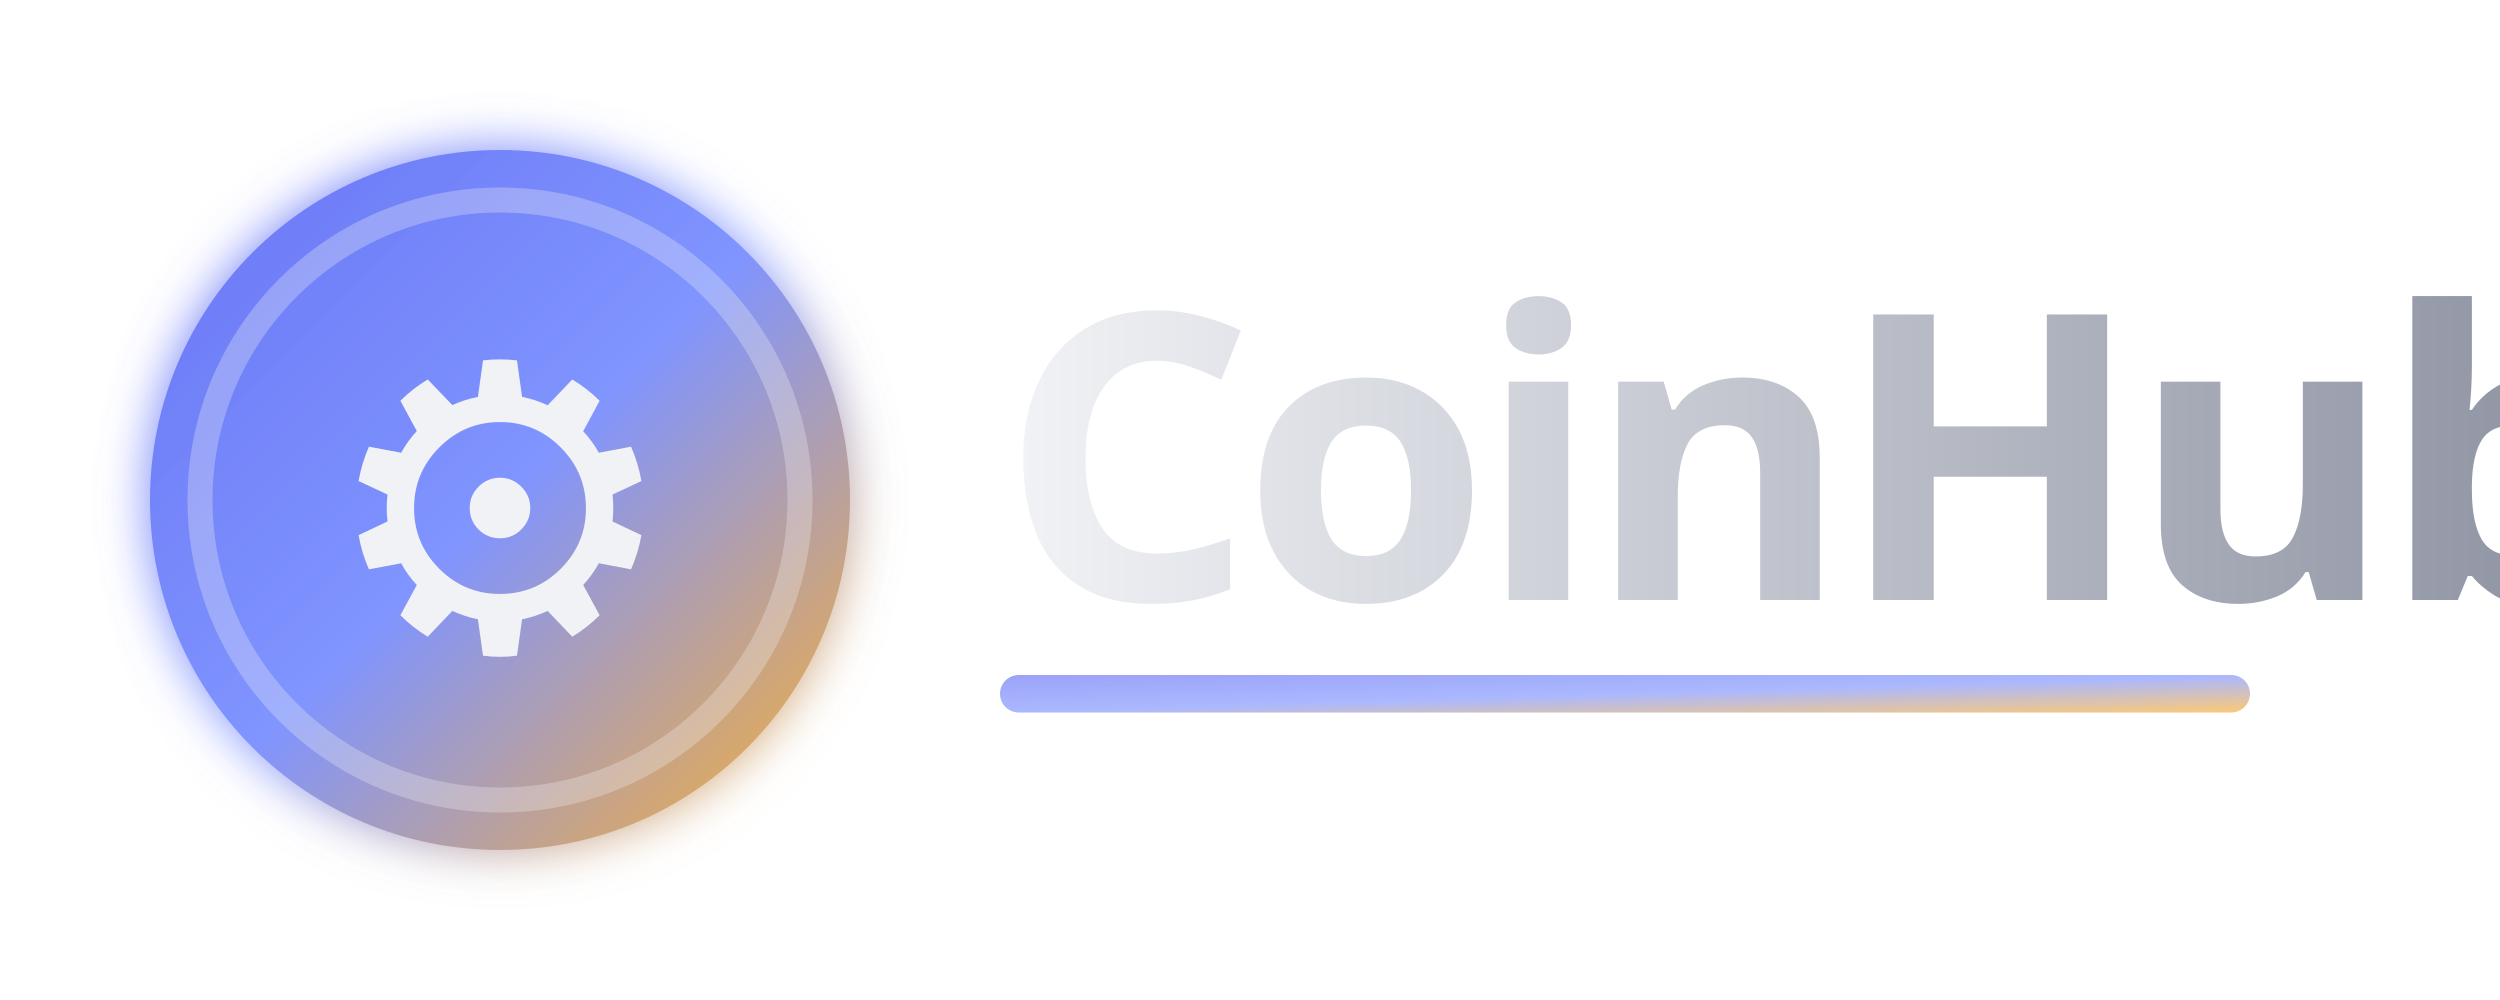
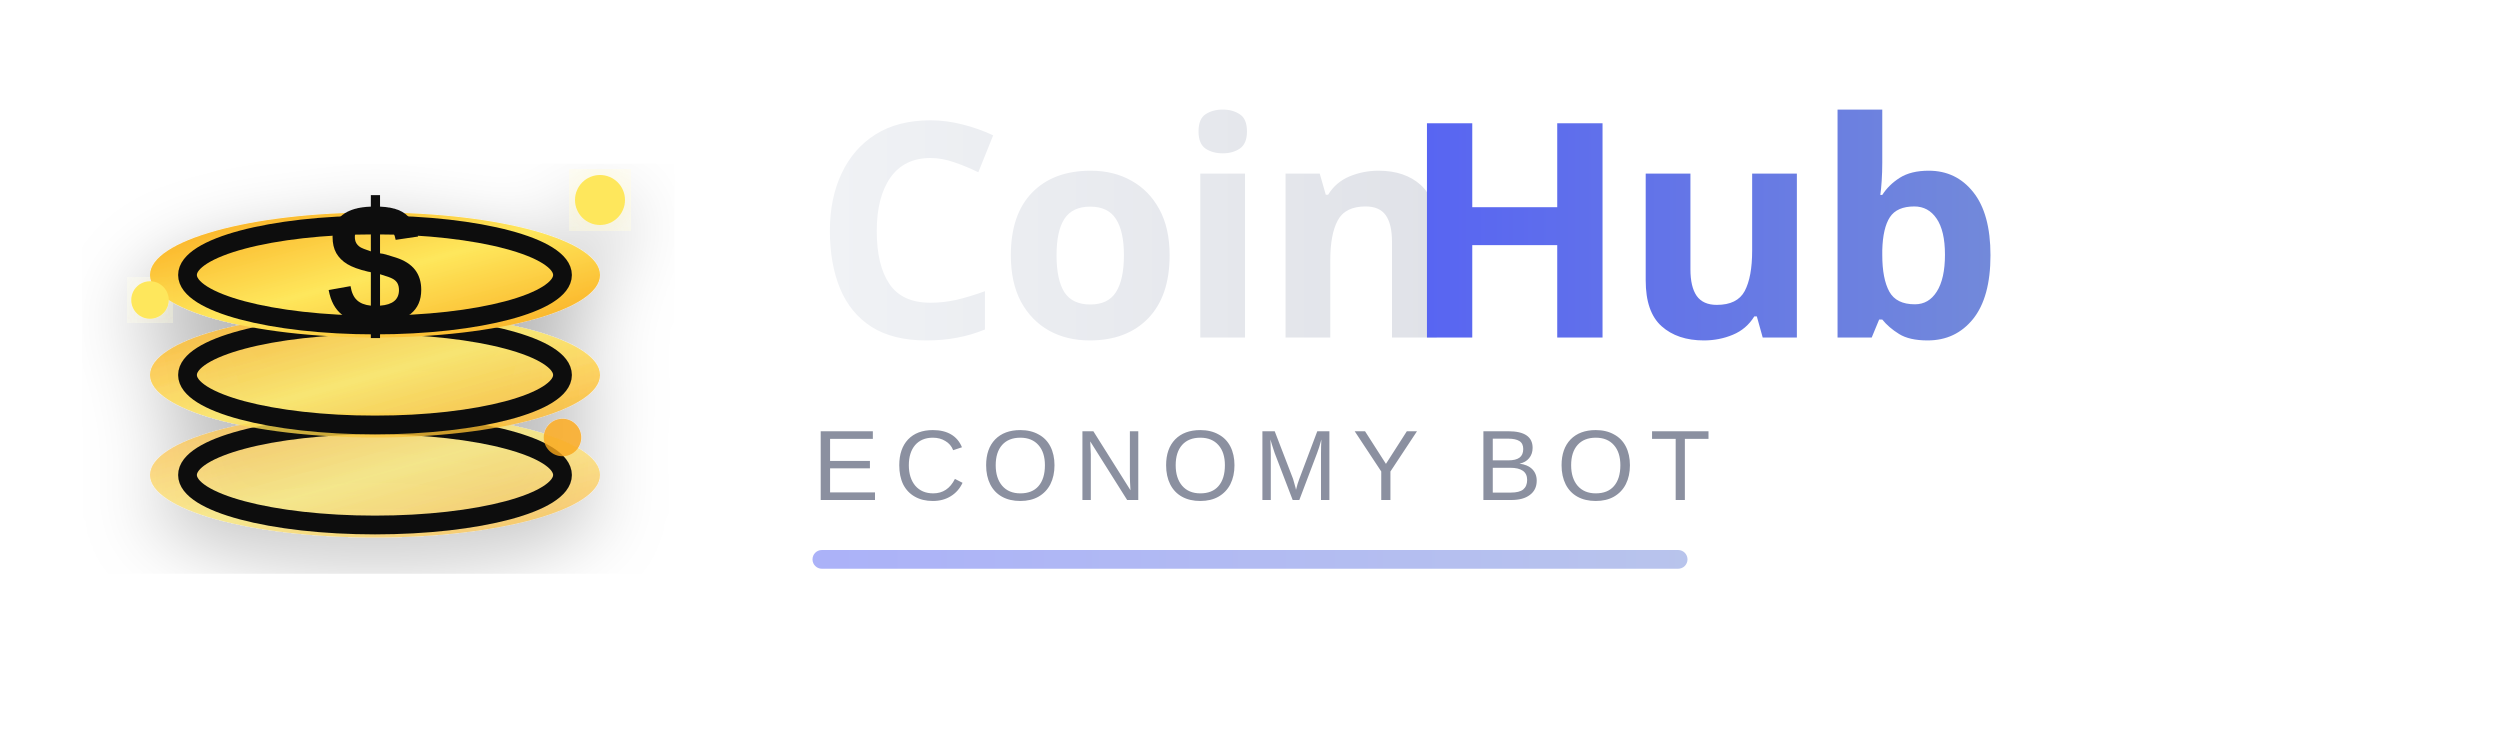
- <svg xmlns="http://www.w3.org/2000/svg" viewBox="0 0 200 80" fill="none">
+ <svg xmlns="http://www.w3.org/2000/svg" viewBox="0 0 200 60" fill="none">
  <defs>
-     <linearGradient id="coinGradient" x1="0%" y1="0%" x2="100%" y2="100%">
+     <linearGradient id="coinStackGradient" x1="0%" y1="0%" x2="100%" y2="100%">
+       <stop offset="0%" style="stop-color:#FAA61A;stop-opacity:1" />
+       <stop offset="50%" style="stop-color:#FEE75C;stop-opacity:1" />
+       <stop offset="100%" style="stop-color:#FAA61A;stop-opacity:1" />
+     </linearGradient>
+     <linearGradient id="accentGradient" x1="0%" y1="0%" x2="100%" y2="0%">
      <stop offset="0%" style="stop-color:#5865F2;stop-opacity:1" />
-       <stop offset="50%" style="stop-color:#7289ff;stop-opacity:1" />
-       <stop offset="100%" style="stop-color:#FAA61A;stop-opacity:1" />
+       <stop offset="100%" style="stop-color:#7289DA;stop-opacity:1" />
    </linearGradient>
    <linearGradient id="textGradient" x1="0%" y1="0%" x2="100%" y2="0%">
      <stop offset="0%" style="stop-color:#f0f2f5;stop-opacity:1" />
-       <stop offset="100%" style="stop-color:#8b90a0;stop-opacity:1" />
+       <stop offset="100%" style="stop-color:#e0e2e8;stop-opacity:1" />
    </linearGradient>
    <filter id="glow">
-       <feGaussianBlur stdDeviation="2" result="coloredBlur" />
+       <feGaussianBlur stdDeviation="3" result="coloredBlur" />
      <feMerge>
        <feMergeNode in="coloredBlur" />
        <feMergeNode in="SourceGraphic" />
      </feMerge>
    </filter>
+     <filter id="shadow">
+       <feDropShadow dx="0" dy="2" stdDeviation="3" flood-opacity="0.3" />
+     </filter>
  </defs>
-   <circle cx="40" cy="40" r="28" fill="url(#coinGradient)" filter="url(#glow)" opacity="0.9" />
-   <circle cx="40" cy="40" r="24" fill="none" stroke="#f0f2f5" stroke-width="2" opacity="0.3" />
-   <text x="40" y="52" font-family="'Space Grotesk', 'Arial', sans-serif" font-size="32" font-weight="700" fill="#f0f2f5" text-anchor="middle">⚙</text>
-   <text x="80" y="48" font-family="'Bricolage Grotesque', 'Arial Black', sans-serif" font-size="32" font-weight="800" fill="url(#textGradient)" letter-spacing="-1">
-     CoinHub
+   <g filter="url(#shadow)">
+     <ellipse cx="30" cy="38" rx="18" ry="5" fill="url(#coinStackGradient)" opacity="0.6" />
+     <ellipse cx="30" cy="38" rx="15" ry="4" fill="none" stroke="#0b0d0f" stroke-width="1.5" />
+     <ellipse cx="30" cy="30" rx="18" ry="5" fill="url(#coinStackGradient)" opacity="0.8" />
+     <ellipse cx="30" cy="30" rx="15" ry="4" fill="none" stroke="#0b0d0f" stroke-width="1.5" />
+     <ellipse cx="30" cy="22" rx="18" ry="5" fill="url(#coinStackGradient)" />
+     <ellipse cx="30" cy="22" rx="15" ry="4" fill="none" stroke="#0b0d0f" stroke-width="1.5" />
+     <text x="30" y="26" font-family="'Space Grotesk', Arial, sans-serif" font-size="14" font-weight="700" fill="#0b0d0f" text-anchor="middle">$</text>
+     <circle cx="48" cy="16" r="2" fill="#FEE75C" filter="url(#glow)" />
+     <circle cx="12" cy="24" r="1.5" fill="#FEE75C" filter="url(#glow)" />
+     <circle cx="45" cy="35" r="1.5" fill="#FAA61A" opacity="0.8" />
+   </g>
+   <text x="65" y="27" font-family="'Bricolage Grotesque', 'Arial Black', sans-serif" font-size="24" font-weight="800" fill="url(#textGradient)" letter-spacing="-0.5">
+     Coin
  </text>
-   <rect x="80" y="54" width="100" height="3" fill="url(#coinGradient)" rx="1.5" opacity="0.6" />
+   <text x="112" y="27" font-family="'Bricolage Grotesque', 'Arial Black', sans-serif" font-size="24" font-weight="800" fill="url(#accentGradient)" letter-spacing="-0.5">
+     Hub
+   </text>
+   <text x="65" y="40" font-family="'Space Grotesk', Arial, sans-serif" font-size="8" font-weight="500" fill="#8b90a0" letter-spacing="1.2">
+     ECONOMY BOT
+   </text>
+   <rect x="65" y="44" width="70" height="1.5" fill="url(#accentGradient)" rx="0.75" opacity="0.5" />
</svg>
